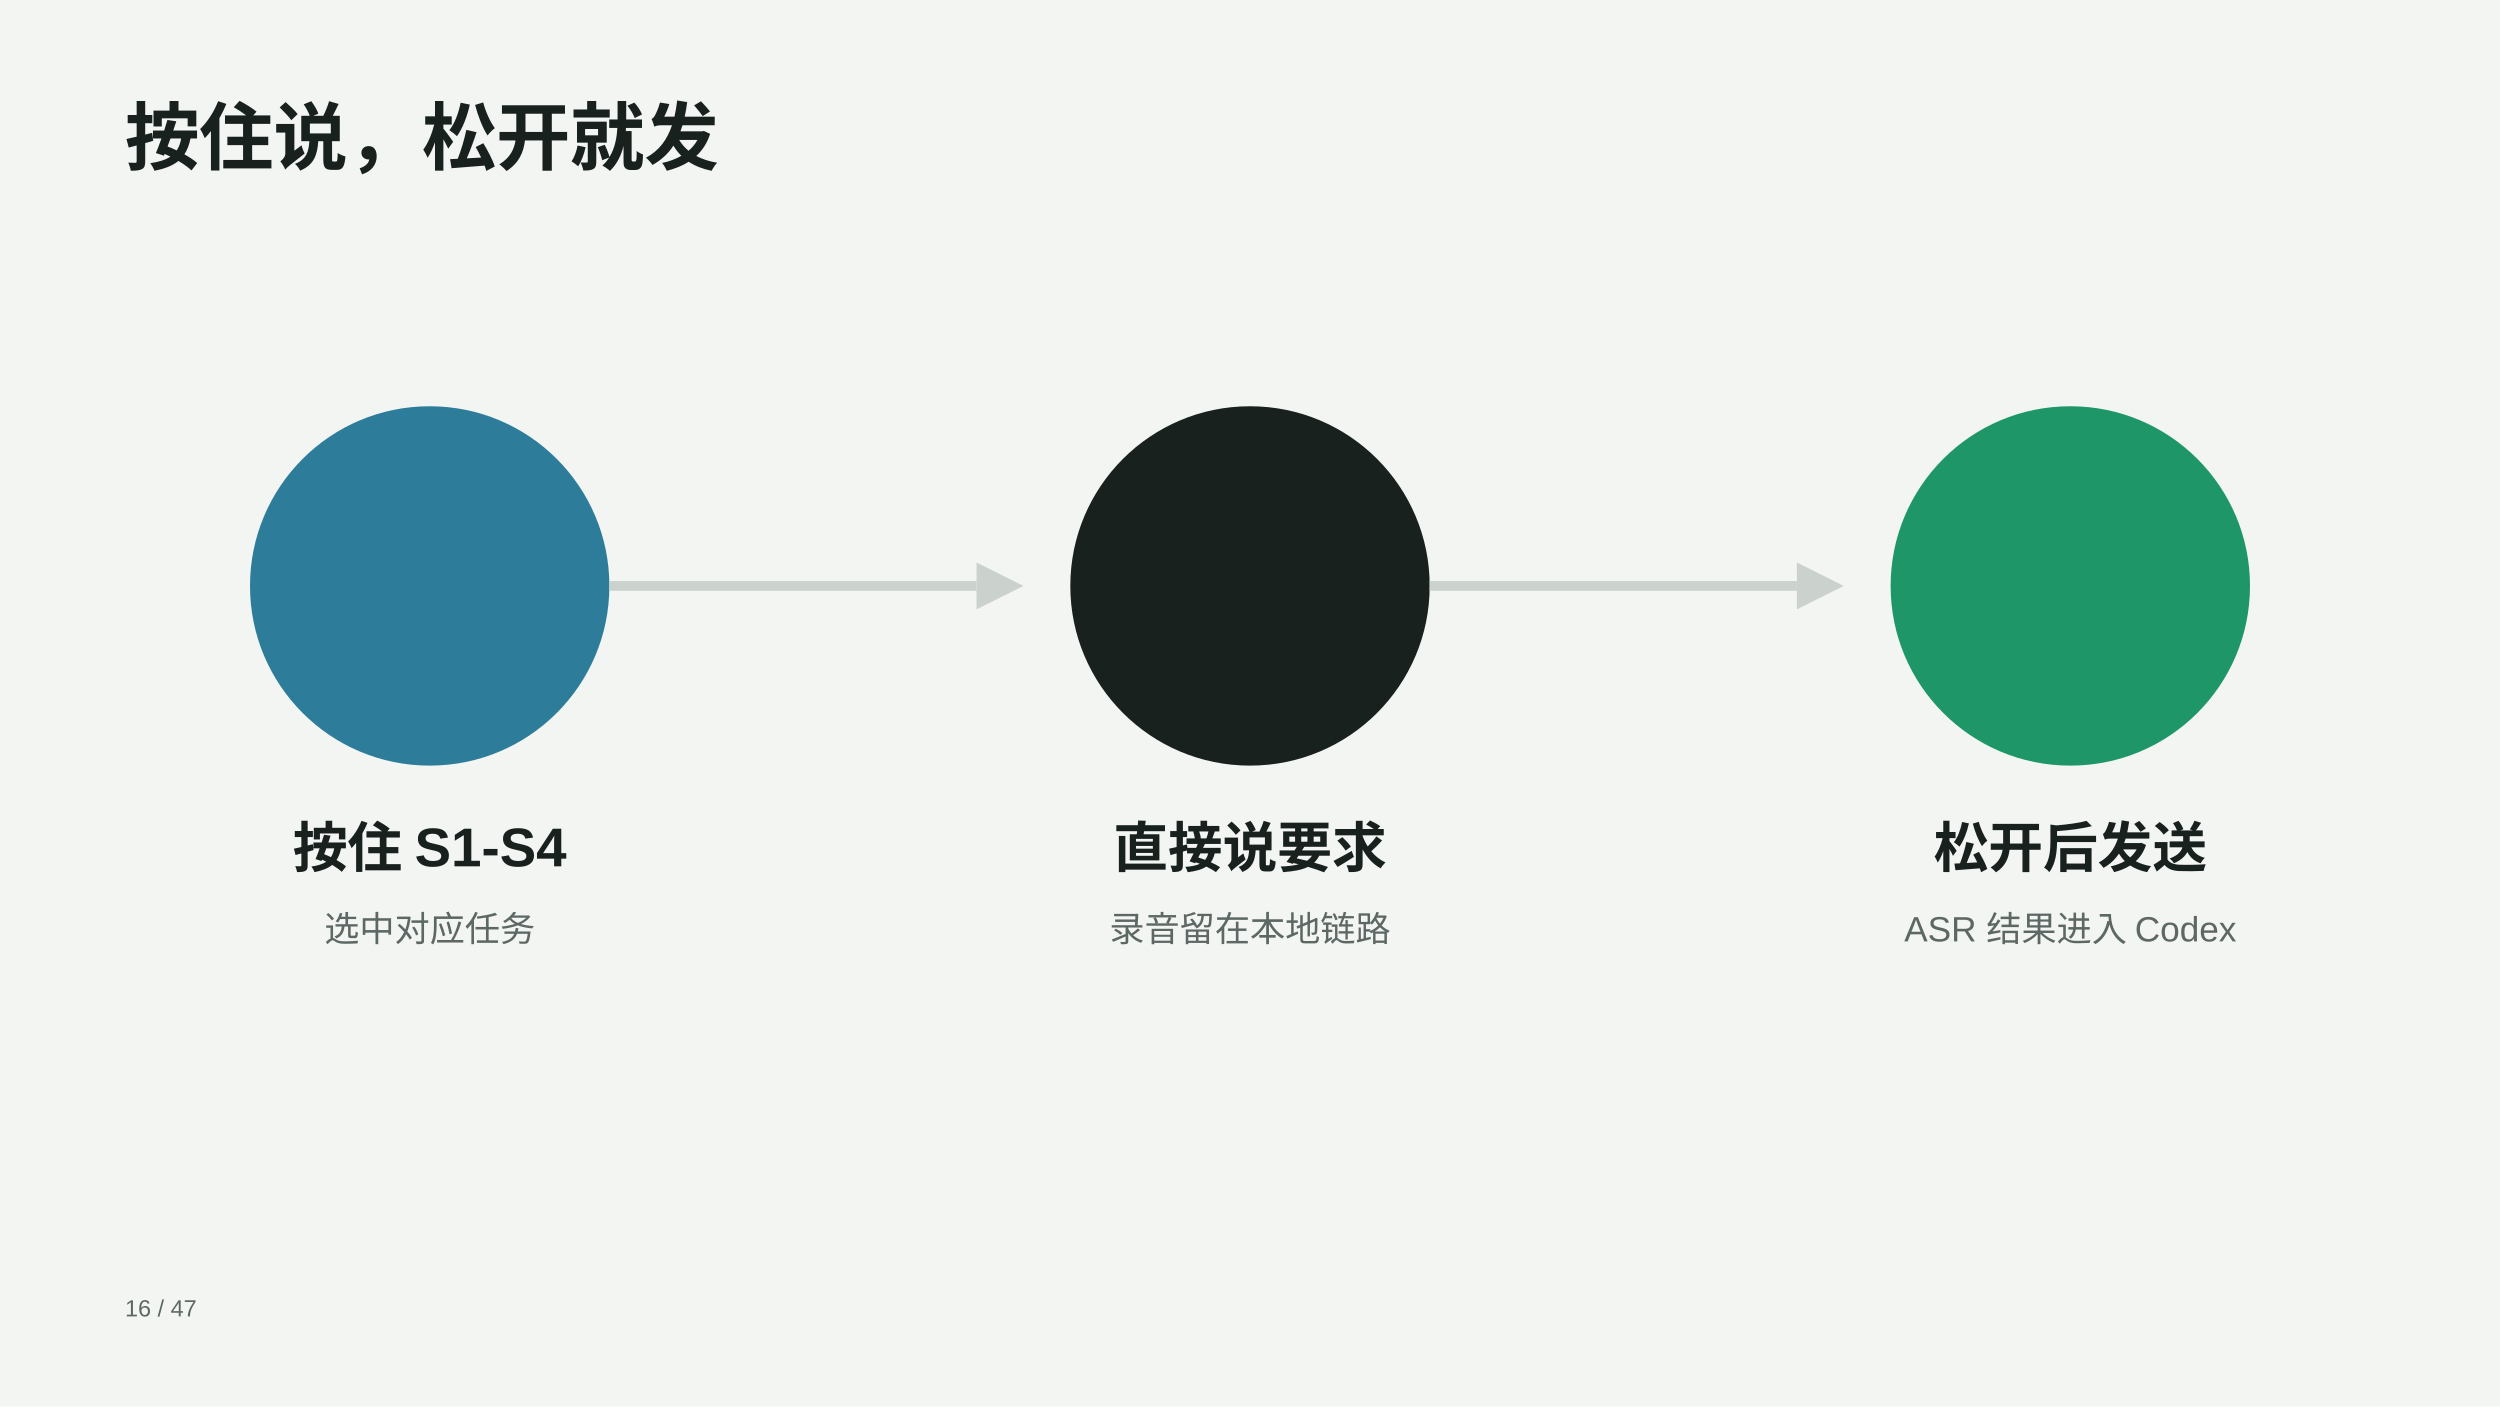
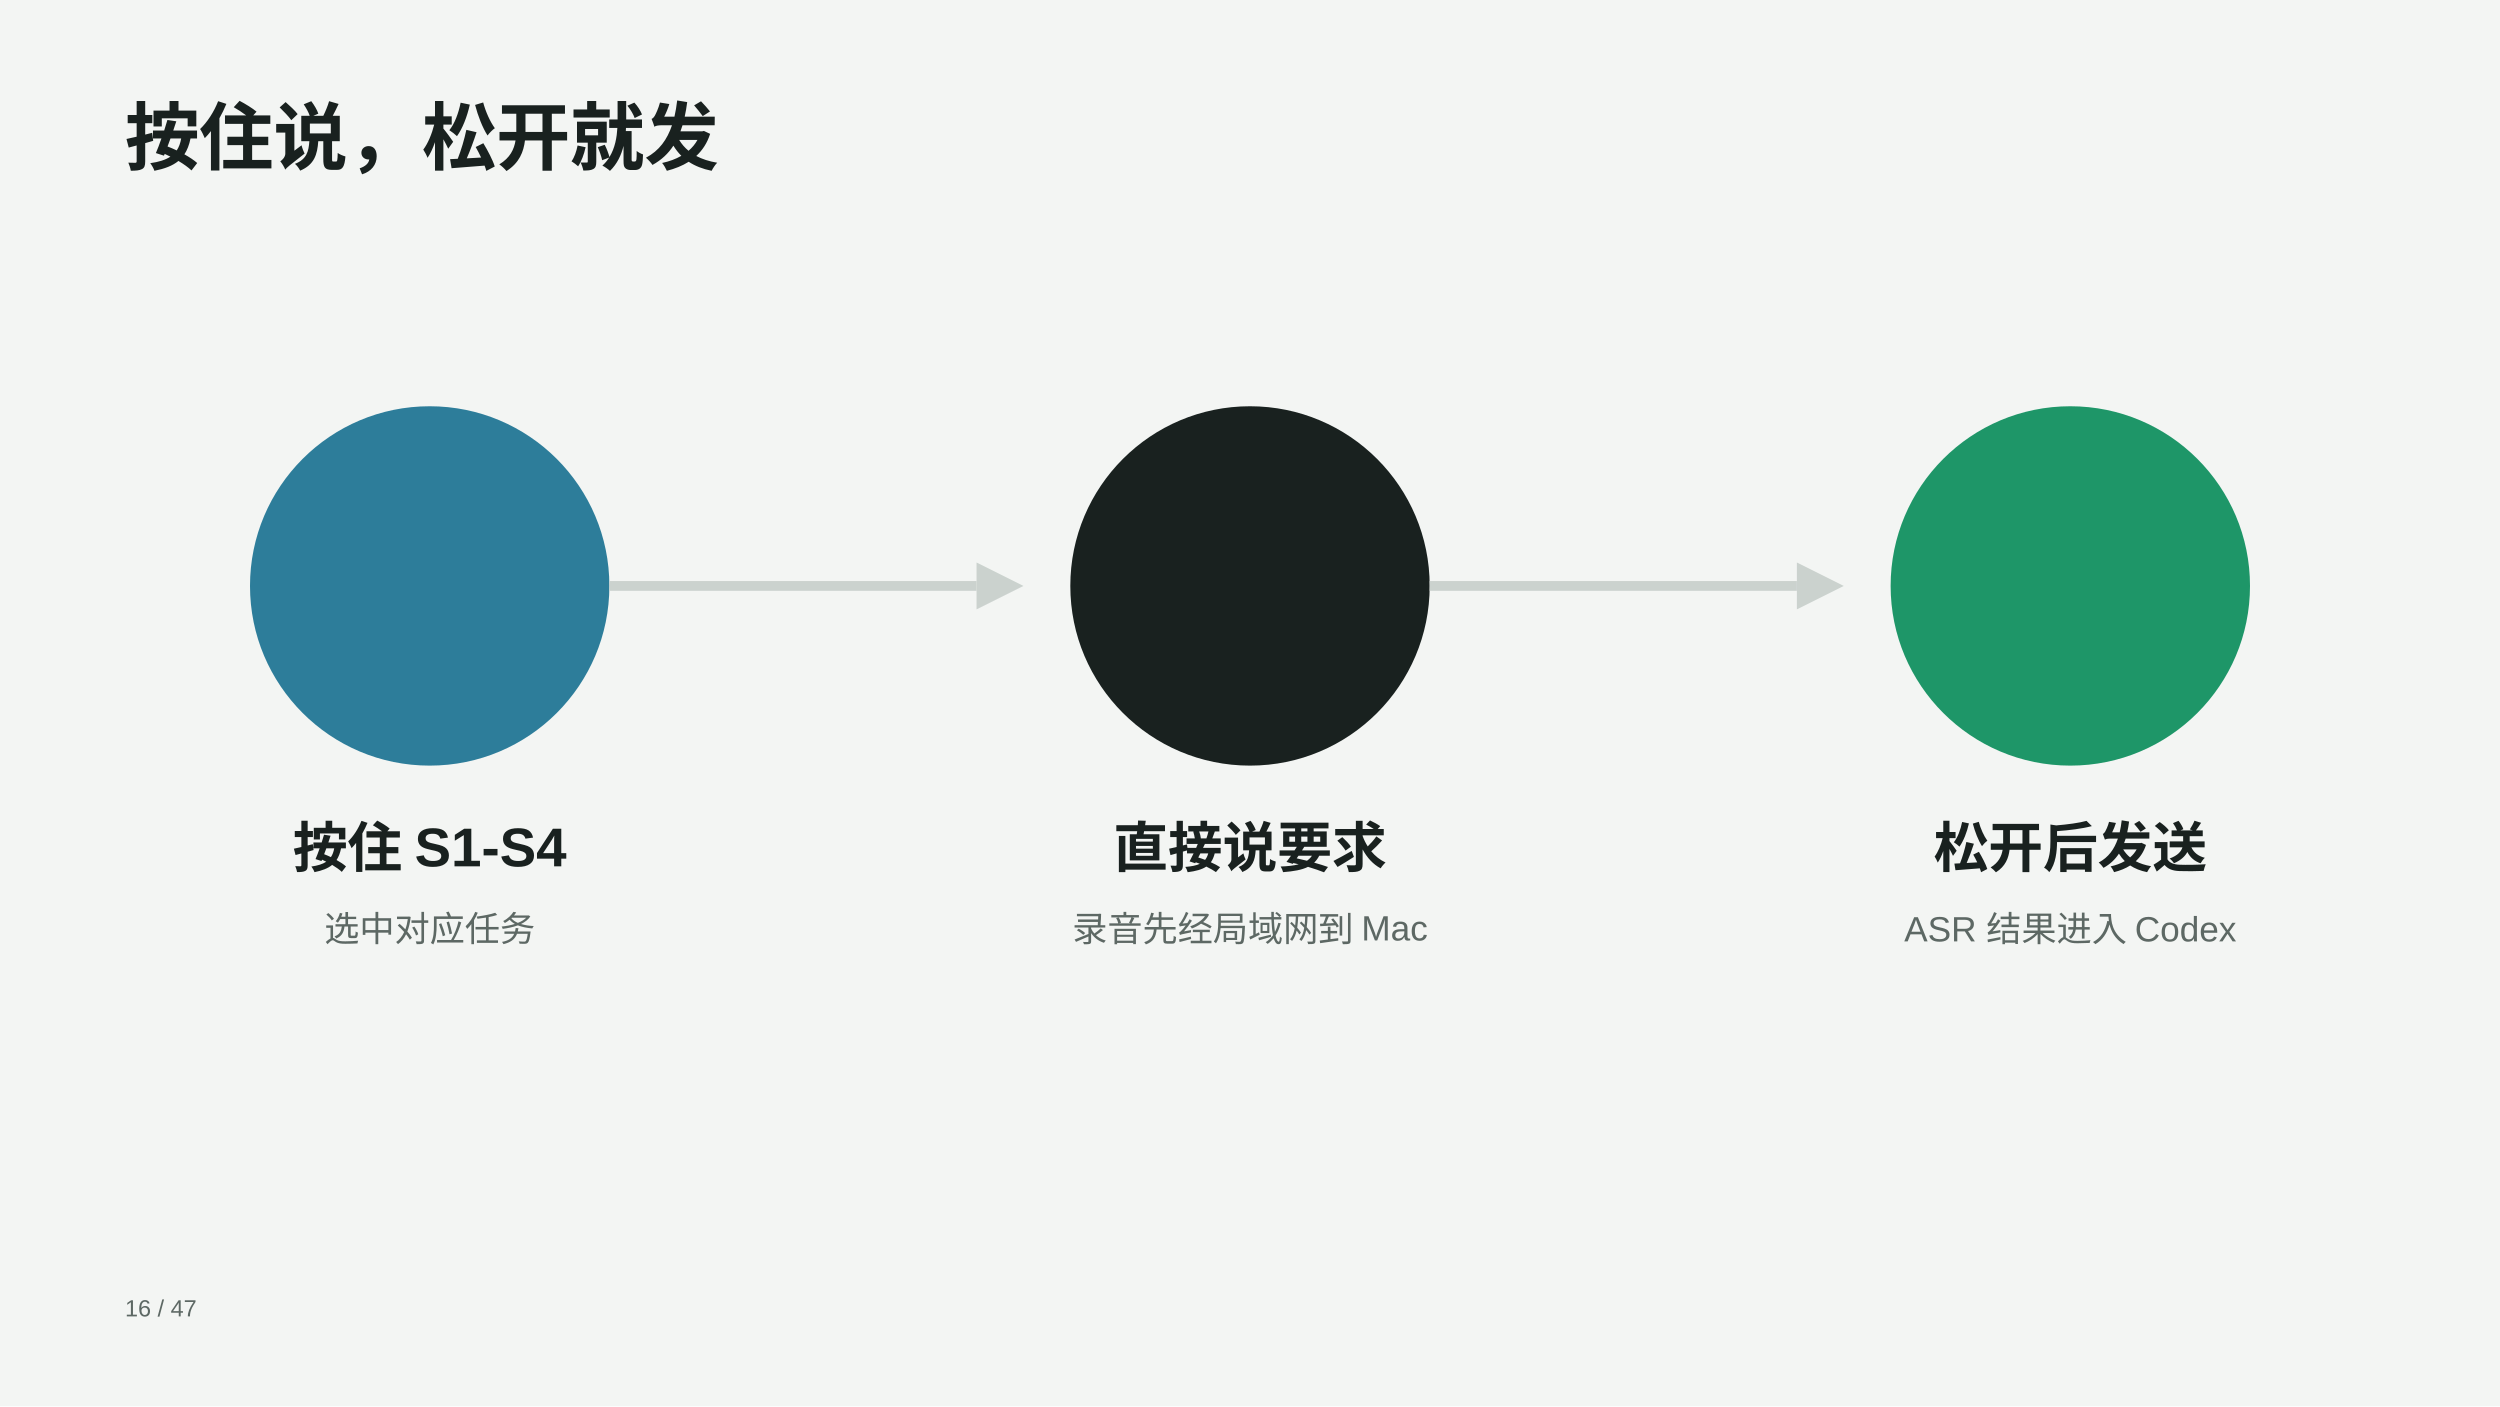
<svg xmlns="http://www.w3.org/2000/svg" width="1280" height="720" viewBox="0 0 1280 720">
  <g id="background">
    <rect width="1280" height="720" fill="#F3F5F3" />
  </g>
  <g id="header">
    <text x="64" y="84" font-family="Arial Black, Arial, Arial Unicode MS, Microsoft YaHei, sans-serif" font-size="38" font-weight="bold" fill="#19211F">按住说，松开就发</text>
  </g>
  <g id="step-press">
    <circle cx="220" cy="300" r="92" fill="#2D7D9A" />
    <use data-icon="phosphor-duotone/keyboard" x="176" y="256" width="88" height="88" fill="#F3F5F3" />
    <text x="220" y="444" text-anchor="middle" font-family="Arial, Arial Unicode MS, Microsoft YaHei, sans-serif" font-size="28" font-weight="bold" fill="#19211F">按住 S1-S4</text>
    <text x="220" y="482" text-anchor="middle" font-family="Arial, Arial Unicode MS, Microsoft YaHei, sans-serif" font-size="18" fill="#5D6864">选中对应任务</text>
  </g>
  <g id="step-talk">
    <line x1="312" y1="300" x2="500" y2="300" stroke="#CBD2CE" stroke-width="5" />
    <polygon points="500,288 524,300 500,312" fill="#CBD2CE" />
    <circle cx="640" cy="300" r="92" fill="#19211F" />
    <use data-icon="phosphor-duotone/microphone" x="596" y="256" width="88" height="88" fill="#F3F5F3" />
    <text x="640" y="444" text-anchor="middle" font-family="Arial, Arial Unicode MS, Microsoft YaHei, sans-serif" font-size="28" font-weight="bold" fill="#19211F">直接说要求</text>
-     <text x="640" y="482" text-anchor="middle" font-family="Arial, Arial Unicode MS, Microsoft YaHei, sans-serif" font-size="18" fill="#5D6864">录音留在本地链路</text>
+     <text x="640" y="482" text-anchor="middle" font-family="Arial, Arial Unicode MS, Microsoft YaHei, sans-serif" font-size="18" fill="#5D6864">录音先经局域网到 Mac</text>
  </g>
  <g id="step-release">
    <line x1="732" y1="300" x2="920" y2="300" stroke="#CBD2CE" stroke-width="5" />
    <polygon points="920,288 944,300 920,312" fill="#CBD2CE" />
    <circle cx="1060" cy="300" r="92" fill="#1E9668" />
    <use data-icon="phosphor-duotone/arrow-right" x="1016" y="256" width="88" height="88" fill="#F3F5F3" />
    <text x="1060" y="444" text-anchor="middle" font-family="Arial, Arial Unicode MS, Microsoft YaHei, sans-serif" font-size="28" font-weight="bold" fill="#19211F">松开后发送</text>
    <text x="1060" y="482" text-anchor="middle" font-family="Arial, Arial Unicode MS, Microsoft YaHei, sans-serif" font-size="18" fill="#5D6864">ASR 结果进入 Codex</text>
  </g>
  <g id="footer">
    <text x="64" y="674" font-family="Arial, Arial Unicode MS, Microsoft YaHei, sans-serif" font-size="12" fill="#5D6864">16 / 47</text>
  </g>
</svg>
